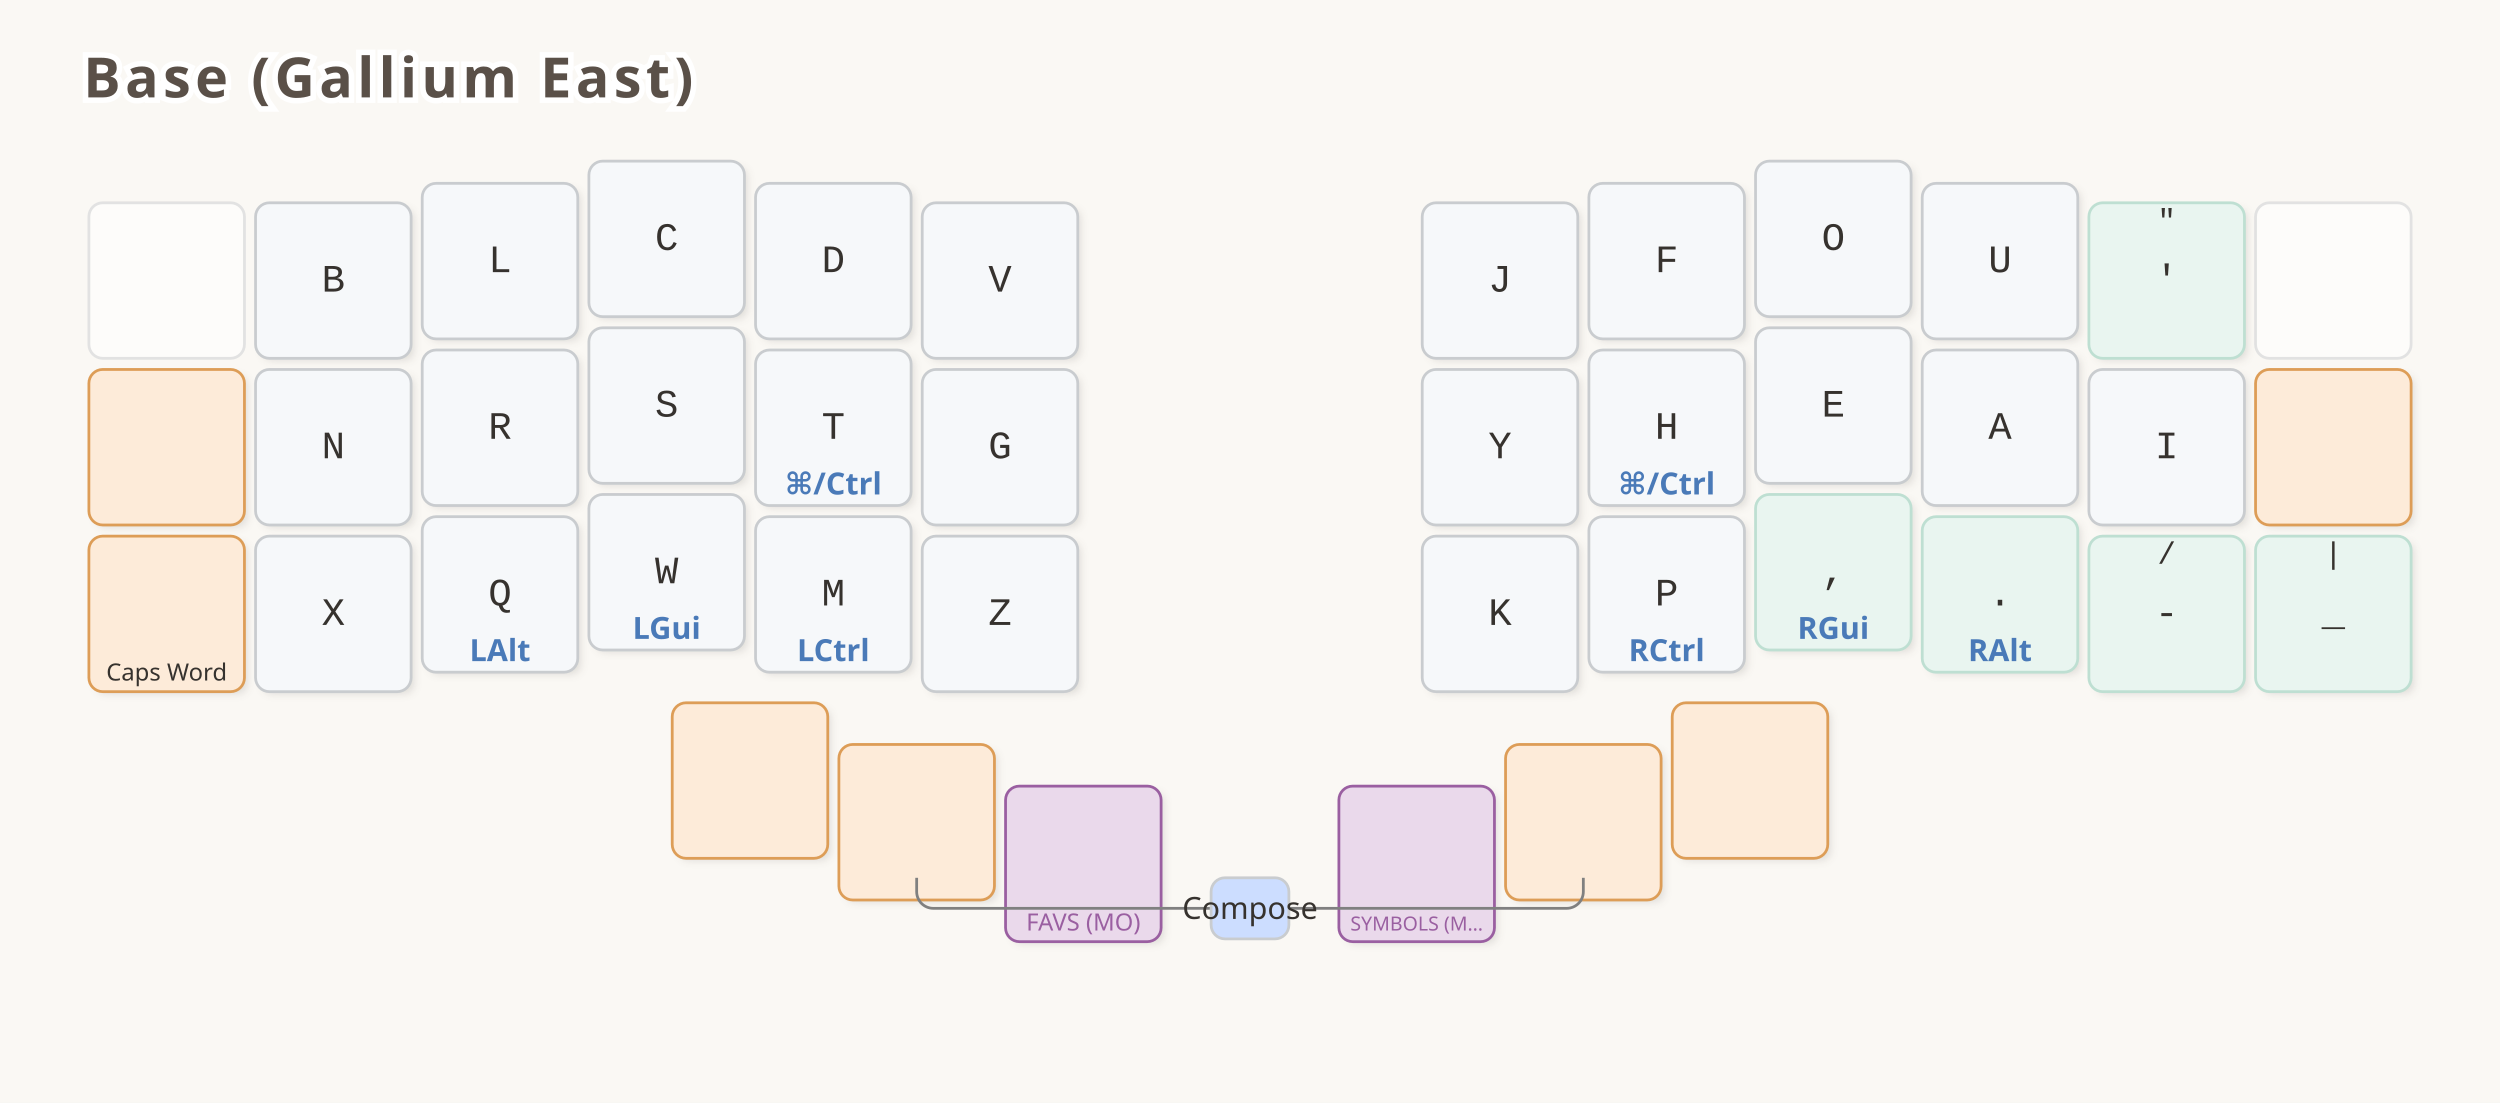
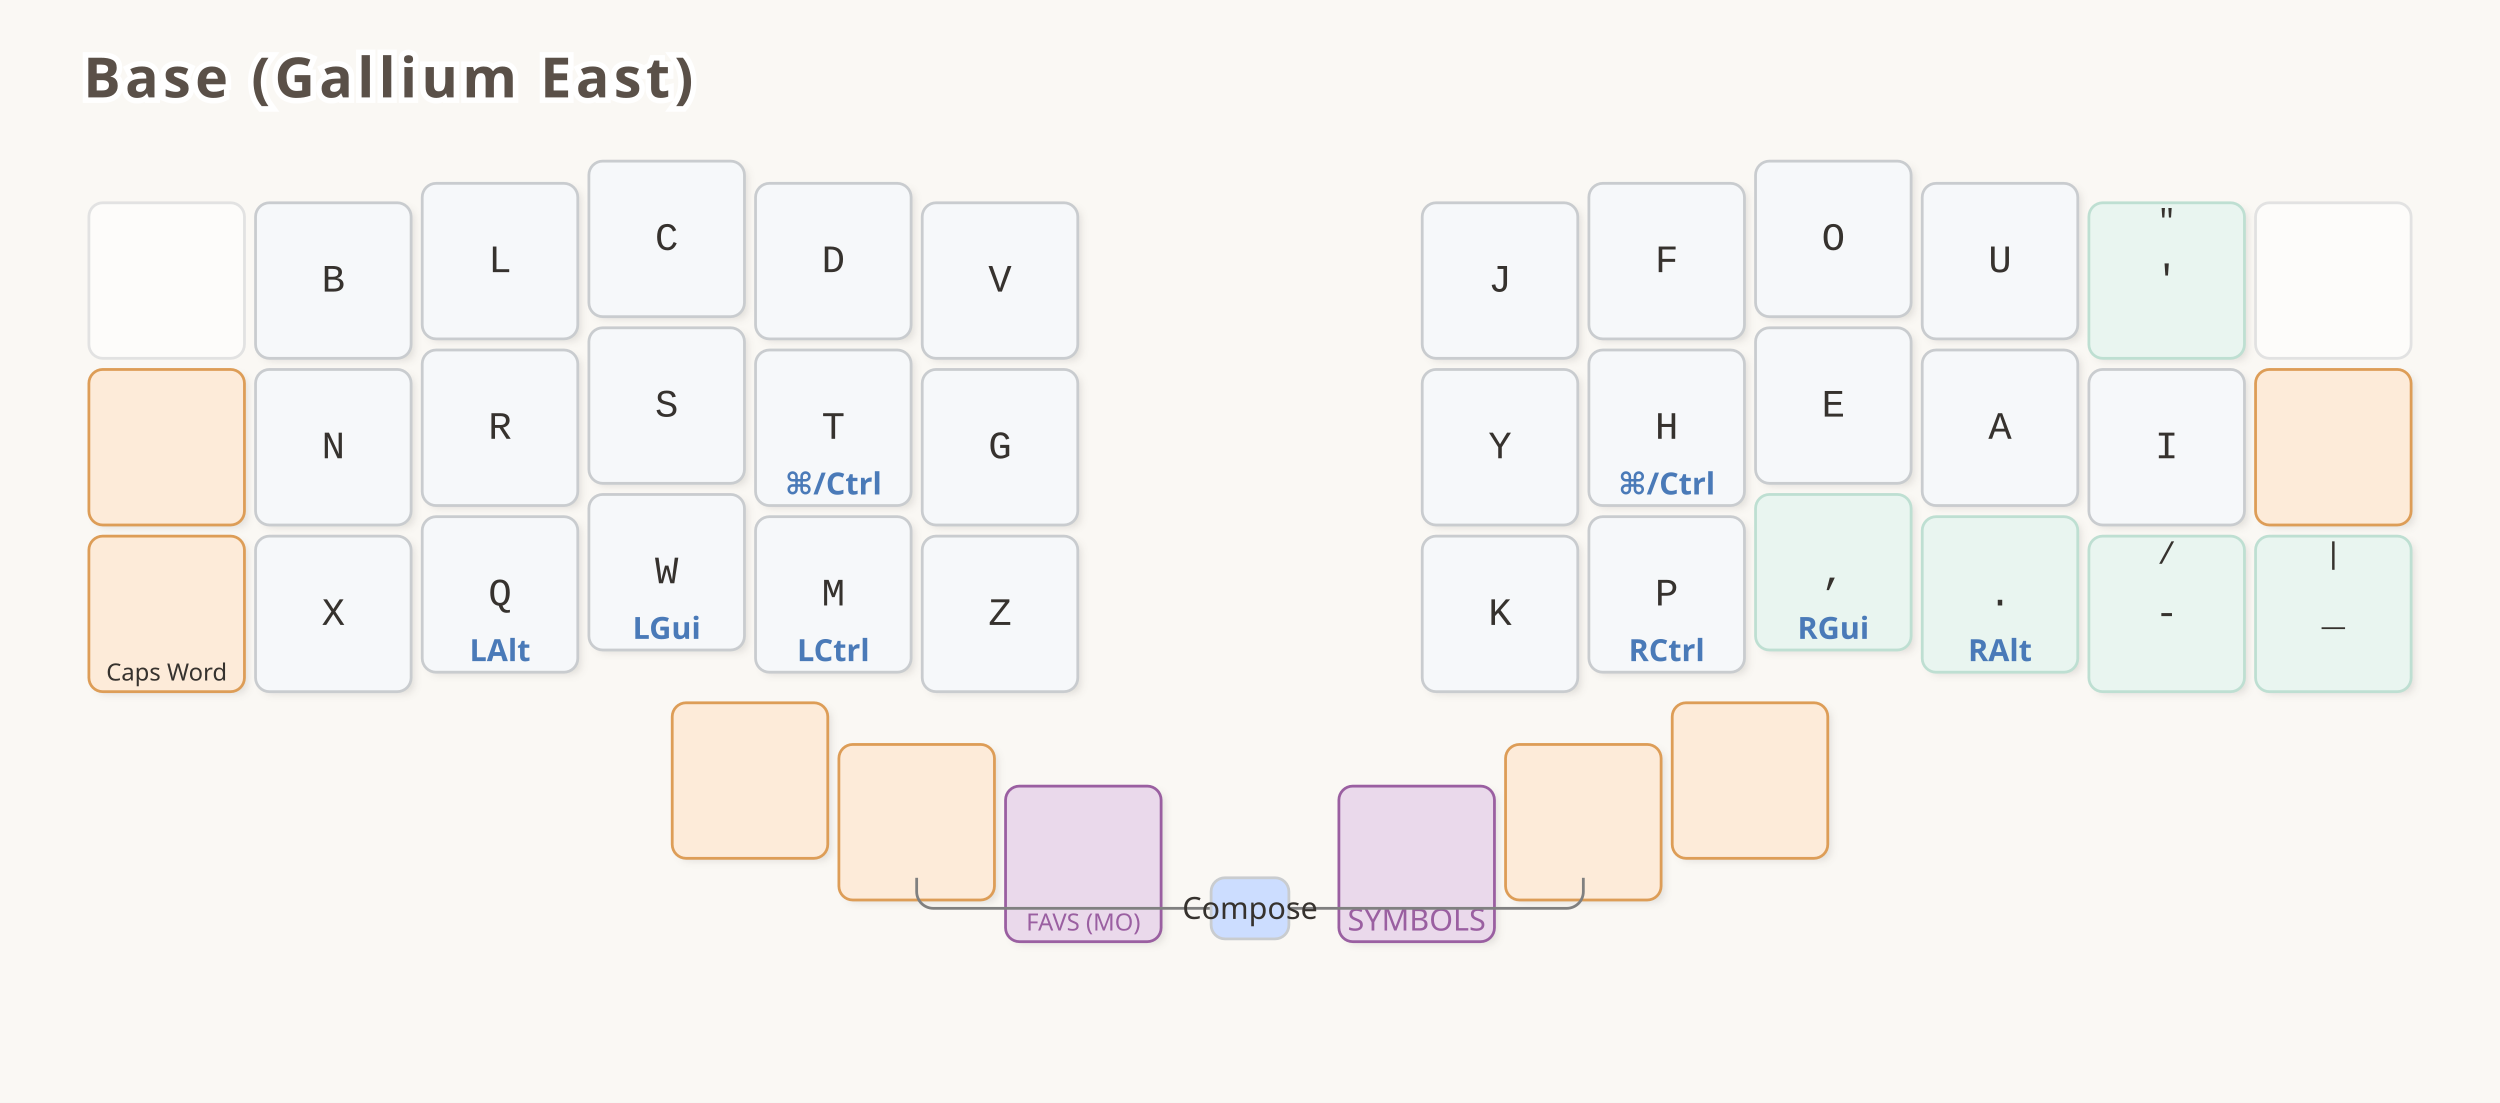
<svg xmlns="http://www.w3.org/2000/svg" xmlns:xlink="http://www.w3.org/1999/xlink" width="900" height="397" viewBox="0 0 900 397" class="keymap">
  <defs>
    <filter id="sh" x="-50%" y="-50%" width="200%" height="200%" color-interpolation-filters="sRGB">
      <feGaussianBlur stdDeviation="1.6" />
    </filter>
  </defs>
  <rect x="0" y="0" width="100%" height="100%" fill="#faf8f4" />
  <defs>/* start glyphs */
<svg id="mdi:apple-keyboard-shift">
      <svg id="mdi-apple-keyboard-shift" viewBox="0 0 24 24">
        <path d="M15,18V12H17.17L12,6.83L6.83,12H9V18H15M12,4L22,14H17V20H7V14H2L12,4Z" />
        <defs>
          <pattern id="stripes" patternUnits="userSpaceOnUse" width="8" height="8" patternTransform="rotate(45)">
            <rect width="8" height="8" fill="#efefef" />
            <rect width="4" height="8" fill="#c8c8c8" />
          </pattern>
        </defs>
      </svg>
      <defs>
        <pattern id="stripes" patternUnits="userSpaceOnUse" width="8" height="8" patternTransform="rotate(45)">
          <rect width="8" height="8" fill="#efefef" />
          <rect width="4" height="8" fill="#c8c8c8" />
        </pattern>
      </defs>
    </svg>
    <svg id="mdi:backspace-outline">
      <svg id="mdi-backspace-outline" viewBox="0 0 24 24">
        <path d="M19,15.59L17.59,17L14,13.41L10.41,17L9,15.59L12.59,12L9,8.41L10.41,7L14,10.59L17.59,7L19,8.41L15.41,12L19,15.59M22,3A2,2 0 0,1 24,5V19A2,2 0 0,1 22,21H7C6.31,21 5.77,20.64 5.41,20.11L0,12L5.41,3.88C5.77,3.35 6.31,3 7,3H22M22,5H7L2.28,12L7,19H22V5Z" />
        <defs>
          <pattern id="stripes" patternUnits="userSpaceOnUse" width="8" height="8" patternTransform="rotate(45)">
            <rect width="8" height="8" fill="#efefef" />
            <rect width="4" height="8" fill="#c8c8c8" />
          </pattern>
        </defs>
      </svg>
      <defs>
        <pattern id="stripes" patternUnits="userSpaceOnUse" width="8" height="8" patternTransform="rotate(45)">
          <rect width="8" height="8" fill="#efefef" />
          <rect width="4" height="8" fill="#c8c8c8" />
        </pattern>
      </defs>
    </svg>
    <svg id="mdi:format-letter-case-upper">
      <svg id="mdi-format-letter-case-upper" viewBox="0 0 24 24">
        <path d="M20.06,18C20,17.83 19.91,17.54 19.86,17.11C19.19,17.81 18.38,18.16 17.45,18.16C16.62,18.16 15.93,17.92 15.4,17.45C14.87,17 14.6,16.39 14.6,15.66C14.6,14.78 14.93,14.1 15.6,13.61C16.27,13.12 17.21,12.88 18.43,12.88H19.83V12.24C19.83,11.75 19.68,11.36 19.38,11.07C19.08,10.78 18.63,10.64 18.05,10.64C17.53,10.64 17.1,10.76 16.75,11C16.4,11.25 16.23,11.54 16.23,11.89H14.77C14.77,11.46 14.92,11.05 15.22,10.65C15.5,10.25 15.93,9.94 16.44,9.71C16.95,9.5 17.5,9.36 18.13,9.36C19.11,9.36 19.87,9.6 20.42,10.09C20.97,10.58 21.26,11.25 21.28,12.11V16C21.28,16.8 21.38,17.42 21.58,17.88V18H20.06M17.66,16.88C18.11,16.88 18.54,16.77 18.95,16.56C19.35,16.35 19.65,16.07 19.83,15.73V14.16H18.7C16.93,14.16 16.04,14.63 16.04,15.57C16.04,16 16.19,16.3 16.5,16.53C16.8,16.76 17.18,16.88 17.66,16.88M5.46,13.71H9.53L7.5,8.29L5.46,13.71M6.64,6H8.36L13.07,18H11.14L10.17,15.43H4.82L3.86,18H1.93L6.64,6M2,20H13V22H2V20Z" />
        <defs>
          <pattern id="stripes" patternUnits="userSpaceOnUse" width="8" height="8" patternTransform="rotate(45)">
            <rect width="8" height="8" fill="#efefef" />
            <rect width="4" height="8" fill="#c8c8c8" />
          </pattern>
        </defs>
      </svg>
      <defs>
        <pattern id="stripes" patternUnits="userSpaceOnUse" width="8" height="8" patternTransform="rotate(45)">
          <rect width="8" height="8" fill="#efefef" />
          <rect width="4" height="8" fill="#c8c8c8" />
        </pattern>
      </defs>
    </svg>
    <svg id="mdi:keyboard-esc">
      <svg id="mdi-keyboard-esc" viewBox="0 0 24 24">
        <path d="M1 7H7V9H3V11H7V13H3V15H7V17H1V7M11 7H15V9H11V11H13C14.11 11 15 11.9 15 13V15C15 16.11 14.11 17 13 17H9V15H13V13H11C9.9 13 9 12.11 9 11V9C9 7.9 9.9 7 11 7M19 7H21C22.11 7 23 7.9 23 9V10H21V9H19V15H21V14H23V15C23 16.11 22.11 17 21 17H19C17.9 17 17 16.11 17 15V9C17 7.9 17.9 7 19 7Z" />
        <defs>
          <pattern id="stripes" patternUnits="userSpaceOnUse" width="8" height="8" patternTransform="rotate(45)">
            <rect width="8" height="8" fill="#efefef" />
            <rect width="4" height="8" fill="#c8c8c8" />
          </pattern>
        </defs>
      </svg>
      <defs>
        <pattern id="stripes" patternUnits="userSpaceOnUse" width="8" height="8" patternTransform="rotate(45)">
          <rect width="8" height="8" fill="#efefef" />
          <rect width="4" height="8" fill="#c8c8c8" />
        </pattern>
      </defs>
    </svg>
    <svg id="mdi:keyboard-return">
      <svg id="mdi-keyboard-return" viewBox="0 0 24 24">
        <path d="M19,7V11H5.83L9.41,7.41L8,6L2,12L8,18L9.41,16.58L5.83,13H21V7H19Z" />
        <defs>
          <pattern id="stripes" patternUnits="userSpaceOnUse" width="8" height="8" patternTransform="rotate(45)">
            <rect width="8" height="8" fill="#efefef" />
            <rect width="4" height="8" fill="#c8c8c8" />
          </pattern>
        </defs>
      </svg>
      <defs>
        <pattern id="stripes" patternUnits="userSpaceOnUse" width="8" height="8" patternTransform="rotate(45)">
          <rect width="8" height="8" fill="#efefef" />
          <rect width="4" height="8" fill="#c8c8c8" />
        </pattern>
      </defs>
    </svg>
    <svg id="mdi:keyboard-space">
      <svg id="mdi-keyboard-space" viewBox="0 0 24 24">
        <path d="M3 15H5V19H19V15H21V19C21 20.1 20.1 21 19 21H5C3.9 21 3 20.1 3 19V15Z" />
        <defs>
          <pattern id="stripes" patternUnits="userSpaceOnUse" width="8" height="8" patternTransform="rotate(45)">
            <rect width="8" height="8" fill="#efefef" />
            <rect width="4" height="8" fill="#c8c8c8" />
          </pattern>
        </defs>
      </svg>
      <defs>
        <pattern id="stripes" patternUnits="userSpaceOnUse" width="8" height="8" patternTransform="rotate(45)">
          <rect width="8" height="8" fill="#efefef" />
          <rect width="4" height="8" fill="#c8c8c8" />
        </pattern>
      </defs>
    </svg>
    <svg id="mdi:keyboard-tab">
      <svg id="mdi-keyboard-tab" viewBox="0 0 24 24">
        <path d="M20,18H22V6H20M11.59,7.41L15.17,11H1V13H15.17L11.59,16.58L13,18L19,12L13,6L11.59,7.41Z" />
        <defs>
          <pattern id="stripes" patternUnits="userSpaceOnUse" width="8" height="8" patternTransform="rotate(45)">
            <rect width="8" height="8" fill="#efefef" />
            <rect width="4" height="8" fill="#c8c8c8" />
          </pattern>
        </defs>
      </svg>
      <defs>
        <pattern id="stripes" patternUnits="userSpaceOnUse" width="8" height="8" patternTransform="rotate(45)">
          <rect width="8" height="8" fill="#efefef" />
          <rect width="4" height="8" fill="#c8c8c8" />
        </pattern>
      </defs>
    </svg>
    <svg id="mdi:layers-outline">
      <svg id="mdi-layers-outline" viewBox="0 0 24 24">
        <path d="M12,18.54L19.37,12.8L21,14.07L12,21.07L3,14.07L4.62,12.81L12,18.54M12,16L3,9L12,2L21,9L12,16M12,4.53L6.26,9L12,13.47L17.74,9L12,4.53Z" />
        <defs>
          <pattern id="stripes" patternUnits="userSpaceOnUse" width="8" height="8" patternTransform="rotate(45)">
            <rect width="8" height="8" fill="#efefef" />
            <rect width="4" height="8" fill="#c8c8c8" />
          </pattern>
        </defs>
      </svg>
      <defs>
        <pattern id="stripes" patternUnits="userSpaceOnUse" width="8" height="8" patternTransform="rotate(45)">
          <rect width="8" height="8" fill="#efefef" />
          <rect width="4" height="8" fill="#c8c8c8" />
        </pattern>
      </defs>
    </svg>
  </defs>/* end glyphs */
<style>/* inherit to force styles through use tags */
svg path {
    fill: inherit;
}

/* font and background color specifications */
svg.keymap {
    font-family: 'Source Sans 3','Source Sans Pro',sans-serif;
    font-size: 14px;
    font-kerning: normal;
    text-rendering: optimizeLegibility;
    fill: #24292e;
}

/* default key styling */
rect.key {
    fill: #f6f8fa;
}

rect.key, rect.combo {
    stroke: #c9cccf;
    stroke-width: 1;
}

/* default key side styling, only used is draw_key_sides is set */
rect.side {
    filter: brightness(90%);
}

/* color accent for combo boxes */
rect.combo, rect.combo-separate {
    fill: #cdf;
}

/* color accent for held keys */
rect.held, rect.combo.held {
    fill: #fdd;
}

/* color accent for ghost (optional) keys */
rect.ghost, rect.combo.ghost {
    stroke-dasharray: 4, 4;
    stroke-width: 2;
}

text {
    text-anchor: middle;
    dominant-baseline: middle;
}

/* styling for layer labels */
text.label {
    font-weight: 600;
    font-size: 20px;
    letter-spacing: 0.08em;
    fill: #5a5048;
    text-anchor: start;
    stroke: white;
    stroke-width: 4;
    paint-order: stroke;
}

/* styling for optional footer */
text.footer {
    text-anchor: end;
    dominant-baseline: auto;
    stroke: white;
    stroke-width: 4;
    paint-order: stroke;
}

/* styling for combo tap, and key non-tap label text */
text.combo, text.hold, text.shifted, text.left, text.right, text.tl, text.tr, text.bl, text.br {
    font-size: 11px;
}

text.hold, text.bl, text.br {
    text-anchor: middle;
    dominant-baseline: auto;
}

text.shifted, text.tl, text.tr {
    text-anchor: middle;
    dominant-baseline: hanging;
}

text.left, text.tl, text.bl {
    text-anchor: start;
}

text.right, text.tr, text.br {
    text-anchor: end;
}

text.layer-activator {
    text-decoration: underline;
}

/* styling for hold/shifted label text in combo box */
text.combo.hold, text.combo.shifted, text.combo.left, text.combo.right {
    font-size: 8px;
}

/* lighter symbol for transparent keys */
text.trans {
    fill: #7b7e81;
}

/* styling for combo dendrons */
path.combo {
    stroke-width: 1;
    stroke: gray;
    fill: none;
}

/* Start Tabler Icons Cleanup */
/* cannot use height/width with glyphs */
.icon-tabler &gt; path {
    fill: inherit;
    stroke: inherit;
    stroke-width: 2;
}
/* hide tabler's default box */
.icon-tabler &gt; path[stroke="none"][fill="none"] {
    visibility: hidden;
}
/* End Tabler Icons Cleanup */

/* Two-tier palette: pale fills = content regions (ambient), vivid = behavior */
/* Tier 1 - ambient content categories (default dark text) */
/* Palette: grey = alphas/trans (default), white = unused, green = symbols,
   purple = layers, blue = navigation (incl. latches), orange = everything else */
svg.keymap { fill: #36322e; }
.key.none rect.key { fill: white; opacity: 50%; }
.key.symbol rect.key { fill: #e9f5f0; stroke: #bedfd2; }
.key.layer rect.key { fill: #ead9eb; stroke: #9a5fa1; }
.key.layer.tap, .key.layer.hold, .key.layer.shifted { fill: #9a5fa1; }
.key.nav rect.key { fill: #dbe9f8; stroke: #6b97c9; }
.key.delhold.tap, .key.delhold.hold, .key.delhold.shifted { fill: #c25f54; }
.key.editing rect.key, .key.state rect.key, .key.danger rect.key, .key.modifier rect.key { fill: #fdebd9; stroke: #dd9d57; }
.key.system rect.key { fill: #f9f0c9; stroke: #cdb94e; }
.key.modifier.tap, .key.modifier.hold, .key.modifier.shifted { fill: #b06c1f; }
.key.modtap.hold { fill: #4a7ab8; font-weight: bold; }
.key.held rect.key { fill: url(#stripes); stroke: #999999; }
.combo.state rect.key { fill: #fdebd9; stroke: #dd9d57; }
.combo.symbol rect.key { fill: #e9f5f0; stroke: #bedfd2; }
.key.shifted { transform: translateY(2px); }
.key.hold {transform: translateY(-2px); }
</style>
  <g transform="translate(30, 0)" class="layer-Base (Gallium East)">
    <text x="0" y="28" class="label" id="Base-Gallium-East">Base (Gallium East)</text>
    <g transform="translate(0, 56)">
      <g transform="translate(30, 45)" class="key none keypos-0">
        <rect rx="5" ry="5" x="-28" y="-28" width="56" height="56" class="key none" />
      </g>
      <g transform="translate(90, 45)" class="key keypos-1">
        <rect x="-25.2" y="-25.5" width="54" height="54" rx="3" ry="3" fill="#3a2f25" opacity="0.16" filter="url(#sh)" />
        <rect rx="5" ry="5" x="-28" y="-28" width="56" height="56" class="key" />
        <text style="font-family:SFMono-Regular,Consolas,Liberation Mono,Menlo,monospace" x="0" y="0" class="key tap">B</text>
      </g>
      <g transform="translate(150, 38)" class="key keypos-2">
        <rect x="-25.2" y="-25.5" width="54" height="54" rx="3" ry="3" fill="#3a2f25" opacity="0.16" filter="url(#sh)" />
        <rect rx="5" ry="5" x="-28" y="-28" width="56" height="56" class="key" />
        <text style="font-family:SFMono-Regular,Consolas,Liberation Mono,Menlo,monospace" x="0" y="0" class="key tap">L</text>
      </g>
      <g transform="translate(210, 30)" class="key keypos-3">
        <rect x="-25.2" y="-25.5" width="54" height="54" rx="3" ry="3" fill="#3a2f25" opacity="0.16" filter="url(#sh)" />
        <rect rx="5" ry="5" x="-28" y="-28" width="56" height="56" class="key" />
        <text style="font-family:SFMono-Regular,Consolas,Liberation Mono,Menlo,monospace" x="0" y="0" class="key tap">C</text>
      </g>
      <g transform="translate(270, 38)" class="key keypos-4">
        <rect x="-25.2" y="-25.5" width="54" height="54" rx="3" ry="3" fill="#3a2f25" opacity="0.16" filter="url(#sh)" />
        <rect rx="5" ry="5" x="-28" y="-28" width="56" height="56" class="key" />
        <text style="font-family:SFMono-Regular,Consolas,Liberation Mono,Menlo,monospace" x="0" y="0" class="key tap">D</text>
      </g>
      <g transform="translate(330, 45)" class="key keypos-5">
        <rect x="-25.2" y="-25.5" width="54" height="54" rx="3" ry="3" fill="#3a2f25" opacity="0.16" filter="url(#sh)" />
        <rect rx="5" ry="5" x="-28" y="-28" width="56" height="56" class="key" />
        <text style="font-family:SFMono-Regular,Consolas,Liberation Mono,Menlo,monospace" x="0" y="0" class="key tap">V</text>
      </g>
      <g transform="translate(510, 45)" class="key keypos-6">
        <rect x="-25.2" y="-25.5" width="54" height="54" rx="3" ry="3" fill="#3a2f25" opacity="0.16" filter="url(#sh)" />
        <rect rx="5" ry="5" x="-28" y="-28" width="56" height="56" class="key" />
        <text style="font-family:SFMono-Regular,Consolas,Liberation Mono,Menlo,monospace" x="0" y="0" class="key tap">J</text>
      </g>
      <g transform="translate(570, 38)" class="key keypos-7">
        <rect x="-25.2" y="-25.5" width="54" height="54" rx="3" ry="3" fill="#3a2f25" opacity="0.16" filter="url(#sh)" />
        <rect rx="5" ry="5" x="-28" y="-28" width="56" height="56" class="key" />
        <text style="font-family:SFMono-Regular,Consolas,Liberation Mono,Menlo,monospace" x="0" y="0" class="key tap">F</text>
      </g>
      <g transform="translate(630, 30)" class="key keypos-8">
        <rect x="-25.2" y="-25.5" width="54" height="54" rx="3" ry="3" fill="#3a2f25" opacity="0.16" filter="url(#sh)" />
        <rect rx="5" ry="5" x="-28" y="-28" width="56" height="56" class="key" />
        <text style="font-family:SFMono-Regular,Consolas,Liberation Mono,Menlo,monospace" x="0" y="0" class="key tap">O</text>
      </g>
      <g transform="translate(690, 38)" class="key keypos-9">
        <rect x="-25.2" y="-25.5" width="54" height="54" rx="3" ry="3" fill="#3a2f25" opacity="0.16" filter="url(#sh)" />
        <rect rx="5" ry="5" x="-28" y="-28" width="56" height="56" class="key" />
        <text style="font-family:SFMono-Regular,Consolas,Liberation Mono,Menlo,monospace" x="0" y="0" class="key tap">U</text>
      </g>
      <g transform="translate(750, 45)" class="key symbol keypos-10">
        <rect x="-25.2" y="-25.5" width="54" height="54" rx="3" ry="3" fill="#3a2f25" opacity="0.16" filter="url(#sh)" />
        <rect rx="5" ry="5" x="-28" y="-28" width="56" height="56" class="key symbol" />
        <text style="font-family:SFMono-Regular,Consolas,Liberation Mono,Menlo,monospace" x="0" y="0" class="key symbol tap">'</text>
        <text style="font-family:SFMono-Regular,Consolas,Liberation Mono,Menlo,monospace" x="0" y="-26" class="key symbol shifted">"</text>
      </g>
      <g transform="translate(810, 45)" class="key none keypos-11">
        <rect rx="5" ry="5" x="-28" y="-28" width="56" height="56" class="key none" />
      </g>
      <g transform="translate(30, 105)" class="key editing keypos-12">
        <rect x="-25.2" y="-25.5" width="54" height="54" rx="3" ry="3" fill="#3a2f25" opacity="0.16" filter="url(#sh)" />
        <rect rx="5" ry="5" x="-28" y="-28" width="56" height="56" class="key editing" />
        <use href="#mdi:keyboard-tab" xlink:href="#mdi:keyboard-tab" x="-7" y="-7" height="14" width="14.0" class="key editing tap glyph mdi:keyboard-tab" />
      </g>
      <g transform="translate(90, 105)" class="key keypos-13">
        <rect x="-25.2" y="-25.5" width="54" height="54" rx="3" ry="3" fill="#3a2f25" opacity="0.16" filter="url(#sh)" />
        <rect rx="5" ry="5" x="-28" y="-28" width="56" height="56" class="key" />
        <text style="font-family:SFMono-Regular,Consolas,Liberation Mono,Menlo,monospace" x="0" y="0" class="key tap">N</text>
      </g>
      <g transform="translate(150, 98)" class="key keypos-14">
        <rect x="-25.2" y="-25.5" width="54" height="54" rx="3" ry="3" fill="#3a2f25" opacity="0.16" filter="url(#sh)" />
        <rect rx="5" ry="5" x="-28" y="-28" width="56" height="56" class="key" />
        <text style="font-family:SFMono-Regular,Consolas,Liberation Mono,Menlo,monospace" x="0" y="0" class="key tap">R</text>
      </g>
      <g transform="translate(210, 90)" class="key keypos-15">
        <rect x="-25.2" y="-25.5" width="54" height="54" rx="3" ry="3" fill="#3a2f25" opacity="0.16" filter="url(#sh)" />
        <rect rx="5" ry="5" x="-28" y="-28" width="56" height="56" class="key" />
        <text style="font-family:SFMono-Regular,Consolas,Liberation Mono,Menlo,monospace" x="0" y="0" class="key tap">S</text>
      </g>
      <g transform="translate(270, 98)" class="key modtap keypos-16">
        <rect x="-25.2" y="-25.5" width="54" height="54" rx="3" ry="3" fill="#3a2f25" opacity="0.16" filter="url(#sh)" />
        <rect rx="5" ry="5" x="-28" y="-28" width="56" height="56" class="key modtap" />
        <text style="font-family:SFMono-Regular,Consolas,Liberation Mono,Menlo,monospace" x="0" y="0" class="key modtap tap">T</text>
        <text x="0" y="26" class="key modtap hold">⌘/Ctrl</text>
      </g>
      <g transform="translate(330, 105)" class="key keypos-17">
        <rect x="-25.2" y="-25.5" width="54" height="54" rx="3" ry="3" fill="#3a2f25" opacity="0.16" filter="url(#sh)" />
        <rect rx="5" ry="5" x="-28" y="-28" width="56" height="56" class="key" />
        <text style="font-family:SFMono-Regular,Consolas,Liberation Mono,Menlo,monospace" x="0" y="0" class="key tap">G</text>
      </g>
      <g transform="translate(510, 105)" class="key keypos-18">
        <rect x="-25.2" y="-25.5" width="54" height="54" rx="3" ry="3" fill="#3a2f25" opacity="0.16" filter="url(#sh)" />
        <rect rx="5" ry="5" x="-28" y="-28" width="56" height="56" class="key" />
        <text style="font-family:SFMono-Regular,Consolas,Liberation Mono,Menlo,monospace" x="0" y="0" class="key tap">Y</text>
      </g>
      <g transform="translate(570, 98)" class="key modtap keypos-19">
        <rect x="-25.2" y="-25.5" width="54" height="54" rx="3" ry="3" fill="#3a2f25" opacity="0.16" filter="url(#sh)" />
        <rect rx="5" ry="5" x="-28" y="-28" width="56" height="56" class="key modtap" />
        <text style="font-family:SFMono-Regular,Consolas,Liberation Mono,Menlo,monospace" x="0" y="0" class="key modtap tap">H</text>
        <text x="0" y="26" class="key modtap hold">⌘/Ctrl</text>
      </g>
      <g transform="translate(630, 90)" class="key keypos-20">
        <rect x="-25.2" y="-25.5" width="54" height="54" rx="3" ry="3" fill="#3a2f25" opacity="0.16" filter="url(#sh)" />
        <rect rx="5" ry="5" x="-28" y="-28" width="56" height="56" class="key" />
        <text style="font-family:SFMono-Regular,Consolas,Liberation Mono,Menlo,monospace" x="0" y="0" class="key tap">E</text>
      </g>
      <g transform="translate(690, 98)" class="key keypos-21">
        <rect x="-25.2" y="-25.5" width="54" height="54" rx="3" ry="3" fill="#3a2f25" opacity="0.16" filter="url(#sh)" />
        <rect rx="5" ry="5" x="-28" y="-28" width="56" height="56" class="key" />
        <text style="font-family:SFMono-Regular,Consolas,Liberation Mono,Menlo,monospace" x="0" y="0" class="key tap">A</text>
      </g>
      <g transform="translate(750, 105)" class="key keypos-22">
        <rect x="-25.2" y="-25.5" width="54" height="54" rx="3" ry="3" fill="#3a2f25" opacity="0.16" filter="url(#sh)" />
        <rect rx="5" ry="5" x="-28" y="-28" width="56" height="56" class="key" />
        <text style="font-family:SFMono-Regular,Consolas,Liberation Mono,Menlo,monospace" x="0" y="0" class="key tap">I</text>
      </g>
      <g transform="translate(810, 105)" class="key editing keypos-23">
        <rect x="-25.2" y="-25.5" width="54" height="54" rx="3" ry="3" fill="#3a2f25" opacity="0.16" filter="url(#sh)" />
        <rect rx="5" ry="5" x="-28" y="-28" width="56" height="56" class="key editing" />
        <use href="#mdi:backspace-outline" xlink:href="#mdi:backspace-outline" x="-7" y="-7" height="14" width="14.0" class="key editing tap glyph mdi:backspace-outline" />
      </g>
      <g transform="translate(30, 165)" class="key state keypos-24">
        <rect x="-25.2" y="-25.5" width="54" height="54" rx="3" ry="3" fill="#3a2f25" opacity="0.16" filter="url(#sh)" />
        <rect rx="5" ry="5" x="-28" y="-28" width="56" height="56" class="key state" />
        <use href="#mdi:format-letter-case-upper" xlink:href="#mdi:format-letter-case-upper" x="-7" y="-7" height="14" width="14.0" class="key state tap glyph mdi:format-letter-case-upper" />
        <text x="0" y="26" class="key state hold">
          <tspan style="font-size: 78%">Caps Word</tspan>
        </text>
      </g>
      <g transform="translate(90, 165)" class="key keypos-25">
        <rect x="-25.2" y="-25.5" width="54" height="54" rx="3" ry="3" fill="#3a2f25" opacity="0.16" filter="url(#sh)" />
        <rect rx="5" ry="5" x="-28" y="-28" width="56" height="56" class="key" />
        <text style="font-family:SFMono-Regular,Consolas,Liberation Mono,Menlo,monospace" x="0" y="0" class="key tap">X</text>
      </g>
      <g transform="translate(150, 158)" class="key modtap keypos-26">
        <rect x="-25.2" y="-25.5" width="54" height="54" rx="3" ry="3" fill="#3a2f25" opacity="0.16" filter="url(#sh)" />
        <rect rx="5" ry="5" x="-28" y="-28" width="56" height="56" class="key modtap" />
        <text style="font-family:SFMono-Regular,Consolas,Liberation Mono,Menlo,monospace" x="0" y="0" class="key modtap tap">Q</text>
        <text x="0" y="26" class="key modtap hold">LAlt</text>
      </g>
      <g transform="translate(210, 150)" class="key modtap keypos-27">
        <rect x="-25.2" y="-25.5" width="54" height="54" rx="3" ry="3" fill="#3a2f25" opacity="0.16" filter="url(#sh)" />
        <rect rx="5" ry="5" x="-28" y="-28" width="56" height="56" class="key modtap" />
        <text style="font-family:SFMono-Regular,Consolas,Liberation Mono,Menlo,monospace" x="0" y="0" class="key modtap tap">W</text>
        <text x="0" y="26" class="key modtap hold">LGui</text>
      </g>
      <g transform="translate(270, 158)" class="key modtap keypos-28">
        <rect x="-25.2" y="-25.5" width="54" height="54" rx="3" ry="3" fill="#3a2f25" opacity="0.16" filter="url(#sh)" />
        <rect rx="5" ry="5" x="-28" y="-28" width="56" height="56" class="key modtap" />
        <text style="font-family:SFMono-Regular,Consolas,Liberation Mono,Menlo,monospace" x="0" y="0" class="key modtap tap">M</text>
        <text x="0" y="26" class="key modtap hold">LCtrl</text>
      </g>
      <g transform="translate(330, 165)" class="key keypos-29">
        <rect x="-25.2" y="-25.5" width="54" height="54" rx="3" ry="3" fill="#3a2f25" opacity="0.16" filter="url(#sh)" />
        <rect rx="5" ry="5" x="-28" y="-28" width="56" height="56" class="key" />
        <text style="font-family:SFMono-Regular,Consolas,Liberation Mono,Menlo,monospace" x="0" y="0" class="key tap">Z</text>
      </g>
      <g transform="translate(510, 165)" class="key keypos-30">
        <rect x="-25.2" y="-25.5" width="54" height="54" rx="3" ry="3" fill="#3a2f25" opacity="0.16" filter="url(#sh)" />
        <rect rx="5" ry="5" x="-28" y="-28" width="56" height="56" class="key" />
        <text style="font-family:SFMono-Regular,Consolas,Liberation Mono,Menlo,monospace" x="0" y="0" class="key tap">K</text>
      </g>
      <g transform="translate(570, 158)" class="key modtap keypos-31">
        <rect x="-25.2" y="-25.5" width="54" height="54" rx="3" ry="3" fill="#3a2f25" opacity="0.16" filter="url(#sh)" />
        <rect rx="5" ry="5" x="-28" y="-28" width="56" height="56" class="key modtap" />
        <text style="font-family:SFMono-Regular,Consolas,Liberation Mono,Menlo,monospace" x="0" y="0" class="key modtap tap">P</text>
        <text x="0" y="26" class="key modtap hold">RCtrl</text>
      </g>
      <g transform="translate(630, 150)" class="key symbol modtap keypos-32">
        <rect x="-25.2" y="-25.5" width="54" height="54" rx="3" ry="3" fill="#3a2f25" opacity="0.16" filter="url(#sh)" />
        <rect rx="5" ry="5" x="-28" y="-28" width="56" height="56" class="key symbol modtap" />
        <text style="font-family:SFMono-Regular,Consolas,Liberation Mono,Menlo,monospace" x="0" y="0" class="key symbol modtap tap">,</text>
        <text x="0" y="26" class="key symbol modtap hold">RGui</text>
      </g>
      <g transform="translate(690, 158)" class="key symbol modtap keypos-33">
        <rect x="-25.2" y="-25.5" width="54" height="54" rx="3" ry="3" fill="#3a2f25" opacity="0.16" filter="url(#sh)" />
        <rect rx="5" ry="5" x="-28" y="-28" width="56" height="56" class="key symbol modtap" />
        <text style="font-family:SFMono-Regular,Consolas,Liberation Mono,Menlo,monospace" x="0" y="0" class="key symbol modtap tap">.</text>
        <text x="0" y="26" class="key symbol modtap hold">RAlt</text>
      </g>
      <g transform="translate(750, 165)" class="key symbol keypos-34">
        <rect x="-25.2" y="-25.5" width="54" height="54" rx="3" ry="3" fill="#3a2f25" opacity="0.16" filter="url(#sh)" />
        <rect rx="5" ry="5" x="-28" y="-28" width="56" height="56" class="key symbol" />
        <text style="font-family:SFMono-Regular,Consolas,Liberation Mono,Menlo,monospace" x="0" y="0" class="key symbol tap">-</text>
        <text style="font-family:SFMono-Regular,Consolas,Liberation Mono,Menlo,monospace" x="0" y="-26" class="key symbol shifted">/</text>
      </g>
      <g transform="translate(810, 165)" class="key symbol keypos-35">
        <rect x="-25.2" y="-25.5" width="54" height="54" rx="3" ry="3" fill="#3a2f25" opacity="0.16" filter="url(#sh)" />
        <rect rx="5" ry="5" x="-28" y="-28" width="56" height="56" class="key symbol" />
        <text style="font-family:SFMono-Regular,Consolas,Liberation Mono,Menlo,monospace" x="0" y="0" class="key symbol tap">_</text>
        <text style="font-family:SFMono-Regular,Consolas,Liberation Mono,Menlo,monospace" x="0" y="-26" class="key symbol shifted">|</text>
      </g>
      <g transform="translate(240, 225)" class="key editing keypos-36">
        <rect x="-25.2" y="-25.5" width="54" height="54" rx="3" ry="3" fill="#3a2f25" opacity="0.16" filter="url(#sh)" />
        <rect rx="5" ry="5" x="-28" y="-28" width="56" height="56" class="key editing" />
        <use href="#mdi:keyboard-esc" xlink:href="#mdi:keyboard-esc" x="-7" y="-7" height="14" width="14.0" class="key editing tap glyph mdi:keyboard-esc" />
      </g>
      <g transform="translate(300, 240)" class="key editing keypos-37">
        <rect x="-25.2" y="-25.5" width="54" height="54" rx="3" ry="3" fill="#3a2f25" opacity="0.16" filter="url(#sh)" />
        <rect rx="5" ry="5" x="-28" y="-28" width="56" height="56" class="key editing" />
        <use href="#mdi:apple-keyboard-shift" xlink:href="#mdi:apple-keyboard-shift" x="-7" y="-7" height="14" width="14.0" class="key editing tap glyph mdi:apple-keyboard-shift" />
      </g>
      <g transform="translate(360, 255)" class="key layer keypos-38">
        <rect x="-25.2" y="-25.5" width="54" height="54" rx="3" ry="3" fill="#3a2f25" opacity="0.16" filter="url(#sh)" />
        <rect rx="5" ry="5" x="-28" y="-28" width="56" height="56" class="key layer" />
        <use href="#mdi:layers-outline" xlink:href="#mdi:layers-outline" x="-7" y="-7" height="14" width="14.0" class="key layer tap glyph mdi:layers-outline" />
        <text x="0" y="26" class="key layer hold">
          <tspan style="font-size: 78%">FAVS (MO)</tspan>
        </text>
      </g>
      <g transform="translate(480, 255)" class="key layer keypos-39">
        <rect x="-25.2" y="-25.5" width="54" height="54" rx="3" ry="3" fill="#3a2f25" opacity="0.16" filter="url(#sh)" />
        <rect rx="5" ry="5" x="-28" y="-28" width="56" height="56" class="key layer" />
-         <use href="#mdi:layers-outline" xlink:href="#mdi:layers-outline" x="-7" y="-7" height="14" width="14.0" class="key layer tap glyph mdi:layers-outline" />
-         <text x="0" y="26" class="key layer hold">
-           <tspan style="font-size: 64%">SYMBOLS (M…</tspan>
-         </text>
+         <use href="#mdi:keyboard-return" xlink:href="#mdi:keyboard-return" x="-7" y="-7" height="14" width="14.0" class="key layer tap glyph mdi:keyboard-return" />
+         <text x="0" y="26" class="key layer hold">SYMBOLS</text>
      </g>
      <g transform="translate(540, 240)" class="key editing keypos-40">
        <rect x="-25.2" y="-25.5" width="54" height="54" rx="3" ry="3" fill="#3a2f25" opacity="0.16" filter="url(#sh)" />
        <rect rx="5" ry="5" x="-28" y="-28" width="56" height="56" class="key editing" />
        <use href="#mdi:keyboard-space" xlink:href="#mdi:keyboard-space" x="-7" y="-7" height="14" width="14.0" class="key editing tap glyph mdi:keyboard-space" />
      </g>
      <g transform="translate(600, 225)" class="key editing keypos-41">
        <rect x="-25.2" y="-25.5" width="54" height="54" rx="3" ry="3" fill="#3a2f25" opacity="0.16" filter="url(#sh)" />
        <rect rx="5" ry="5" x="-28" y="-28" width="56" height="56" class="key editing" />
        <use href="#mdi:keyboard-return" xlink:href="#mdi:keyboard-return" x="-7" y="-7" height="14" width="14.0" class="key editing tap glyph mdi:keyboard-return" />
      </g>
      <g class="combo state combopos-0">
        <path d="M420,271 h-114 a6.0,6.0 0 0 1 -6.0,-6.0 v-5" class="combo" />
        <path d="M420,271 h114 a6.0,6.0 0 0 0 6.0,-6.0 v-5" class="combo" />
        <rect rx="5" ry="5" x="406" y="260" width="28" height="22" class="combo state" />
        <text x="420" y="271" class="combo state tap">Compose</text>
      </g>
    </g>
  </g>
  <defs>
    <pattern id="stripes" patternUnits="userSpaceOnUse" width="8" height="8" patternTransform="rotate(45)">
      <rect width="8" height="8" fill="#efefef" />
      <rect width="4" height="8" fill="#c8c8c8" />
    </pattern>
  </defs>
</svg>
